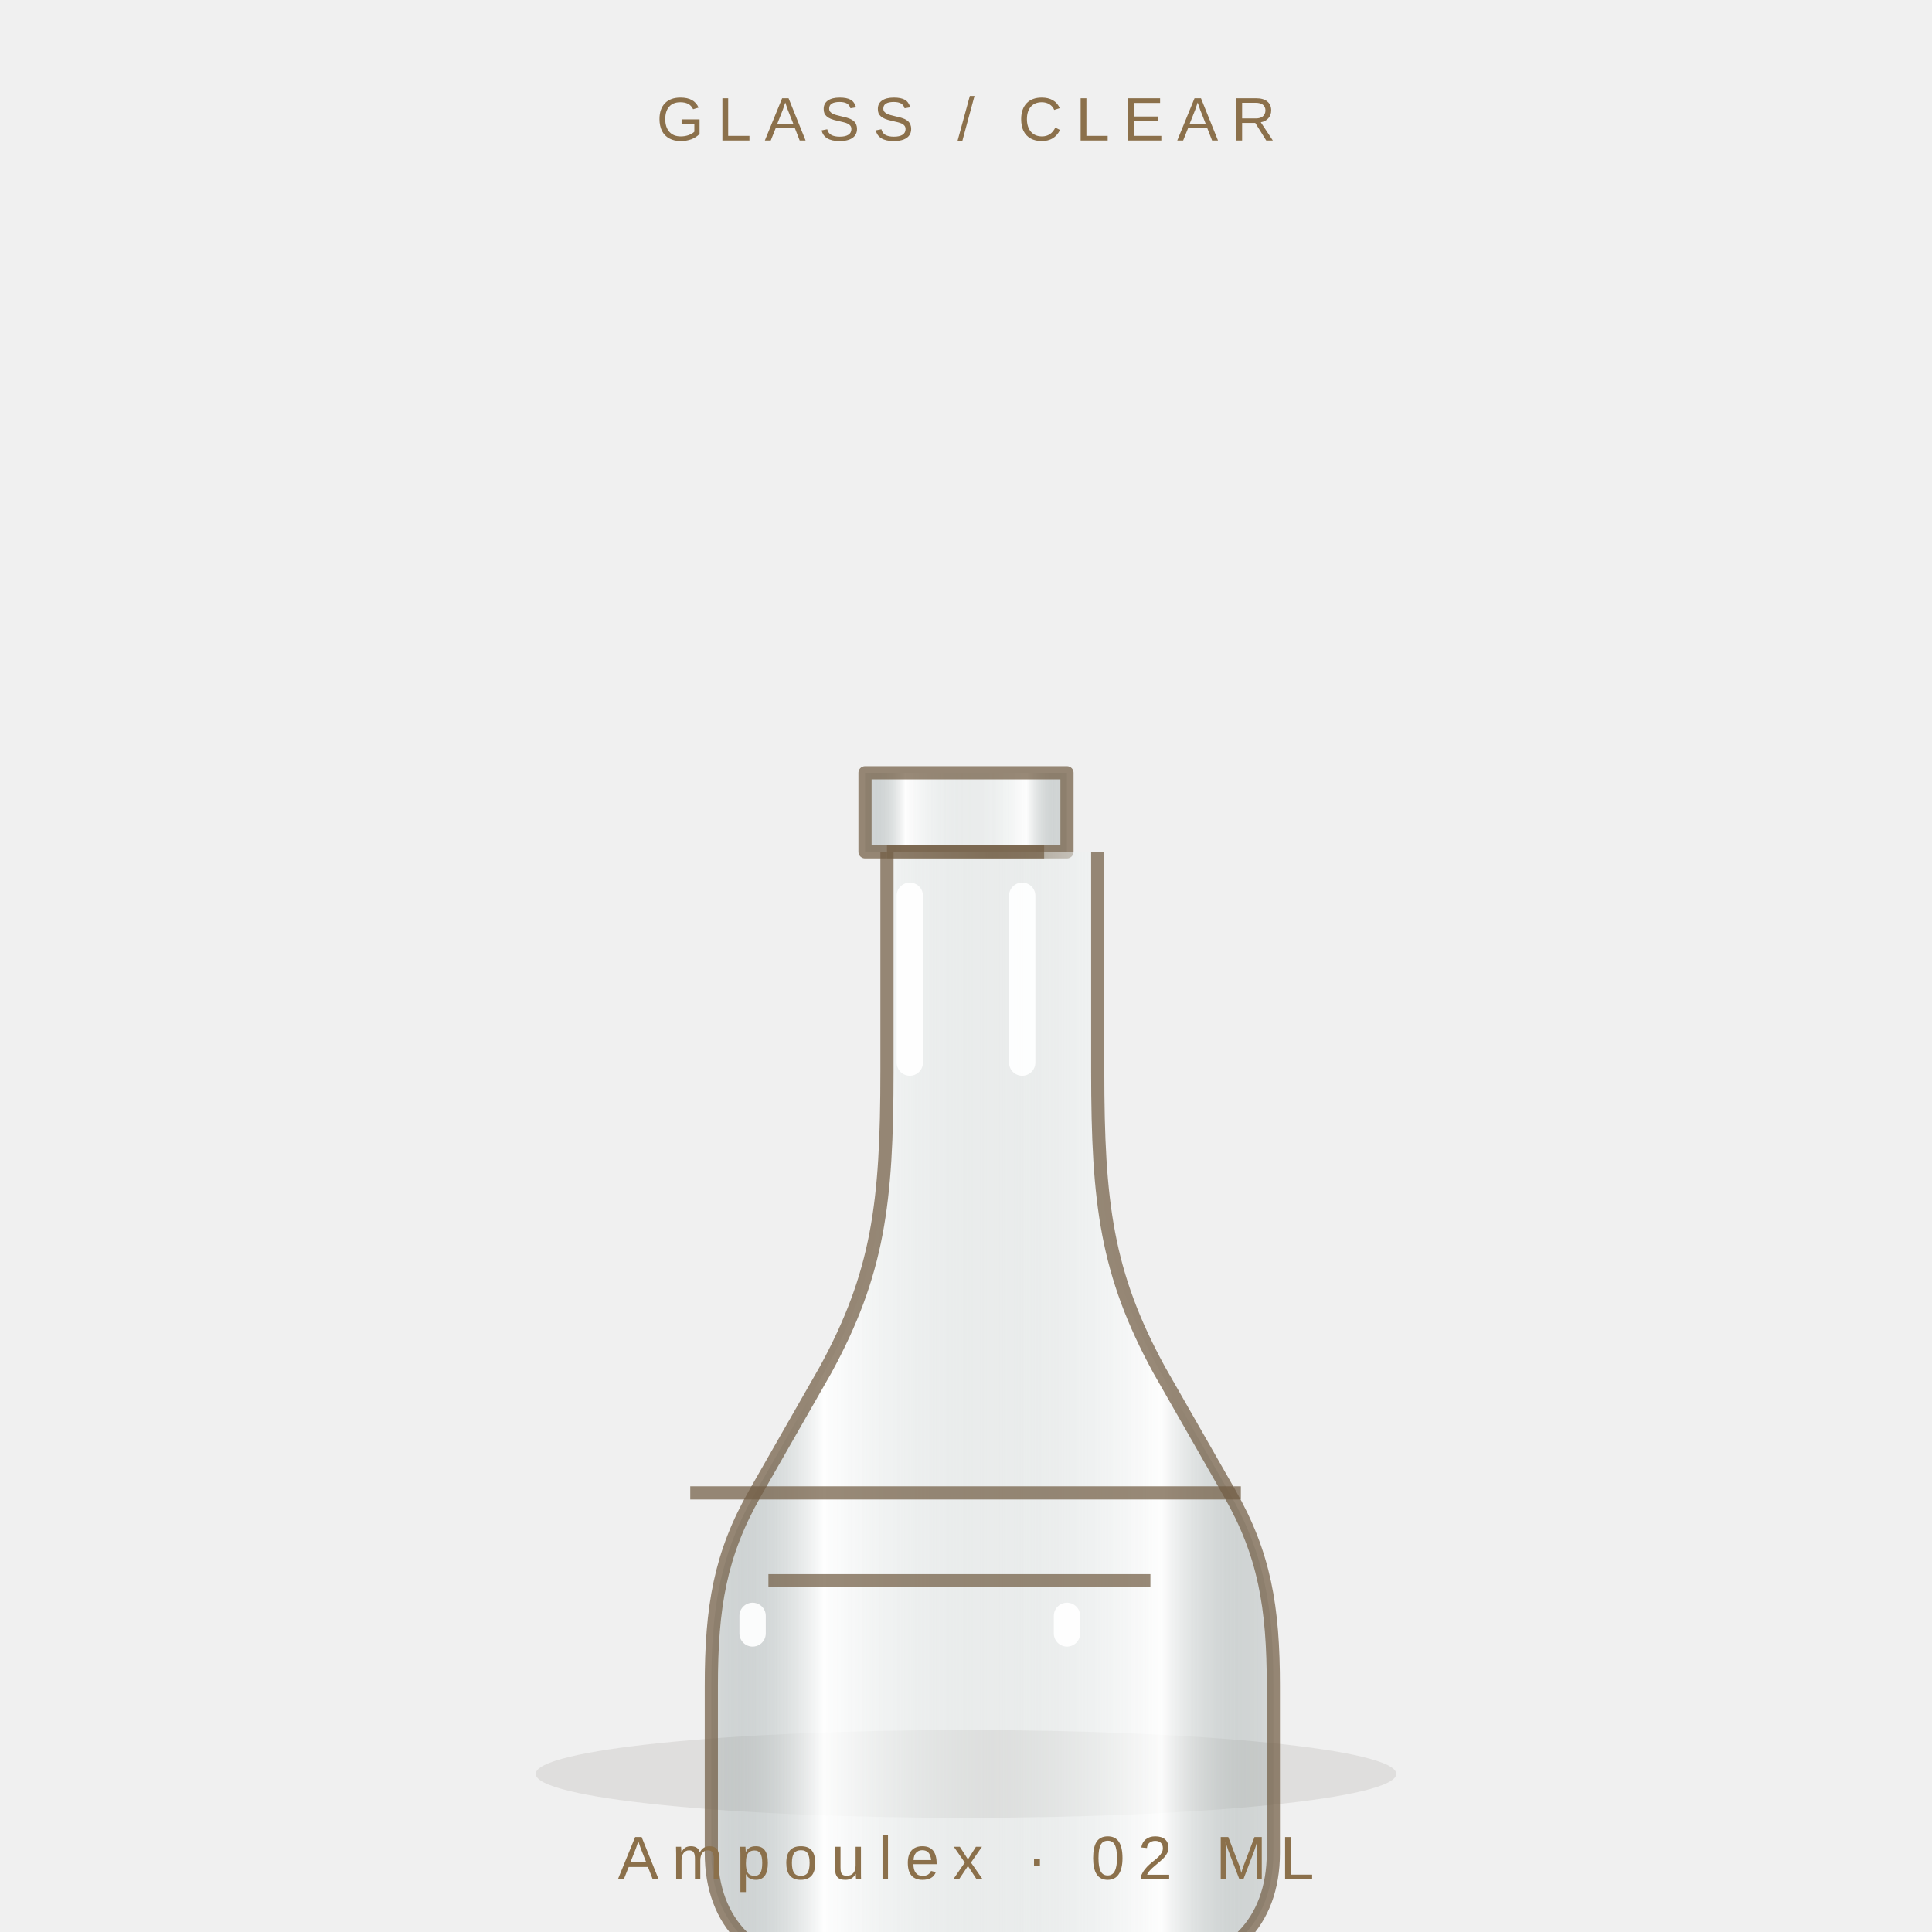
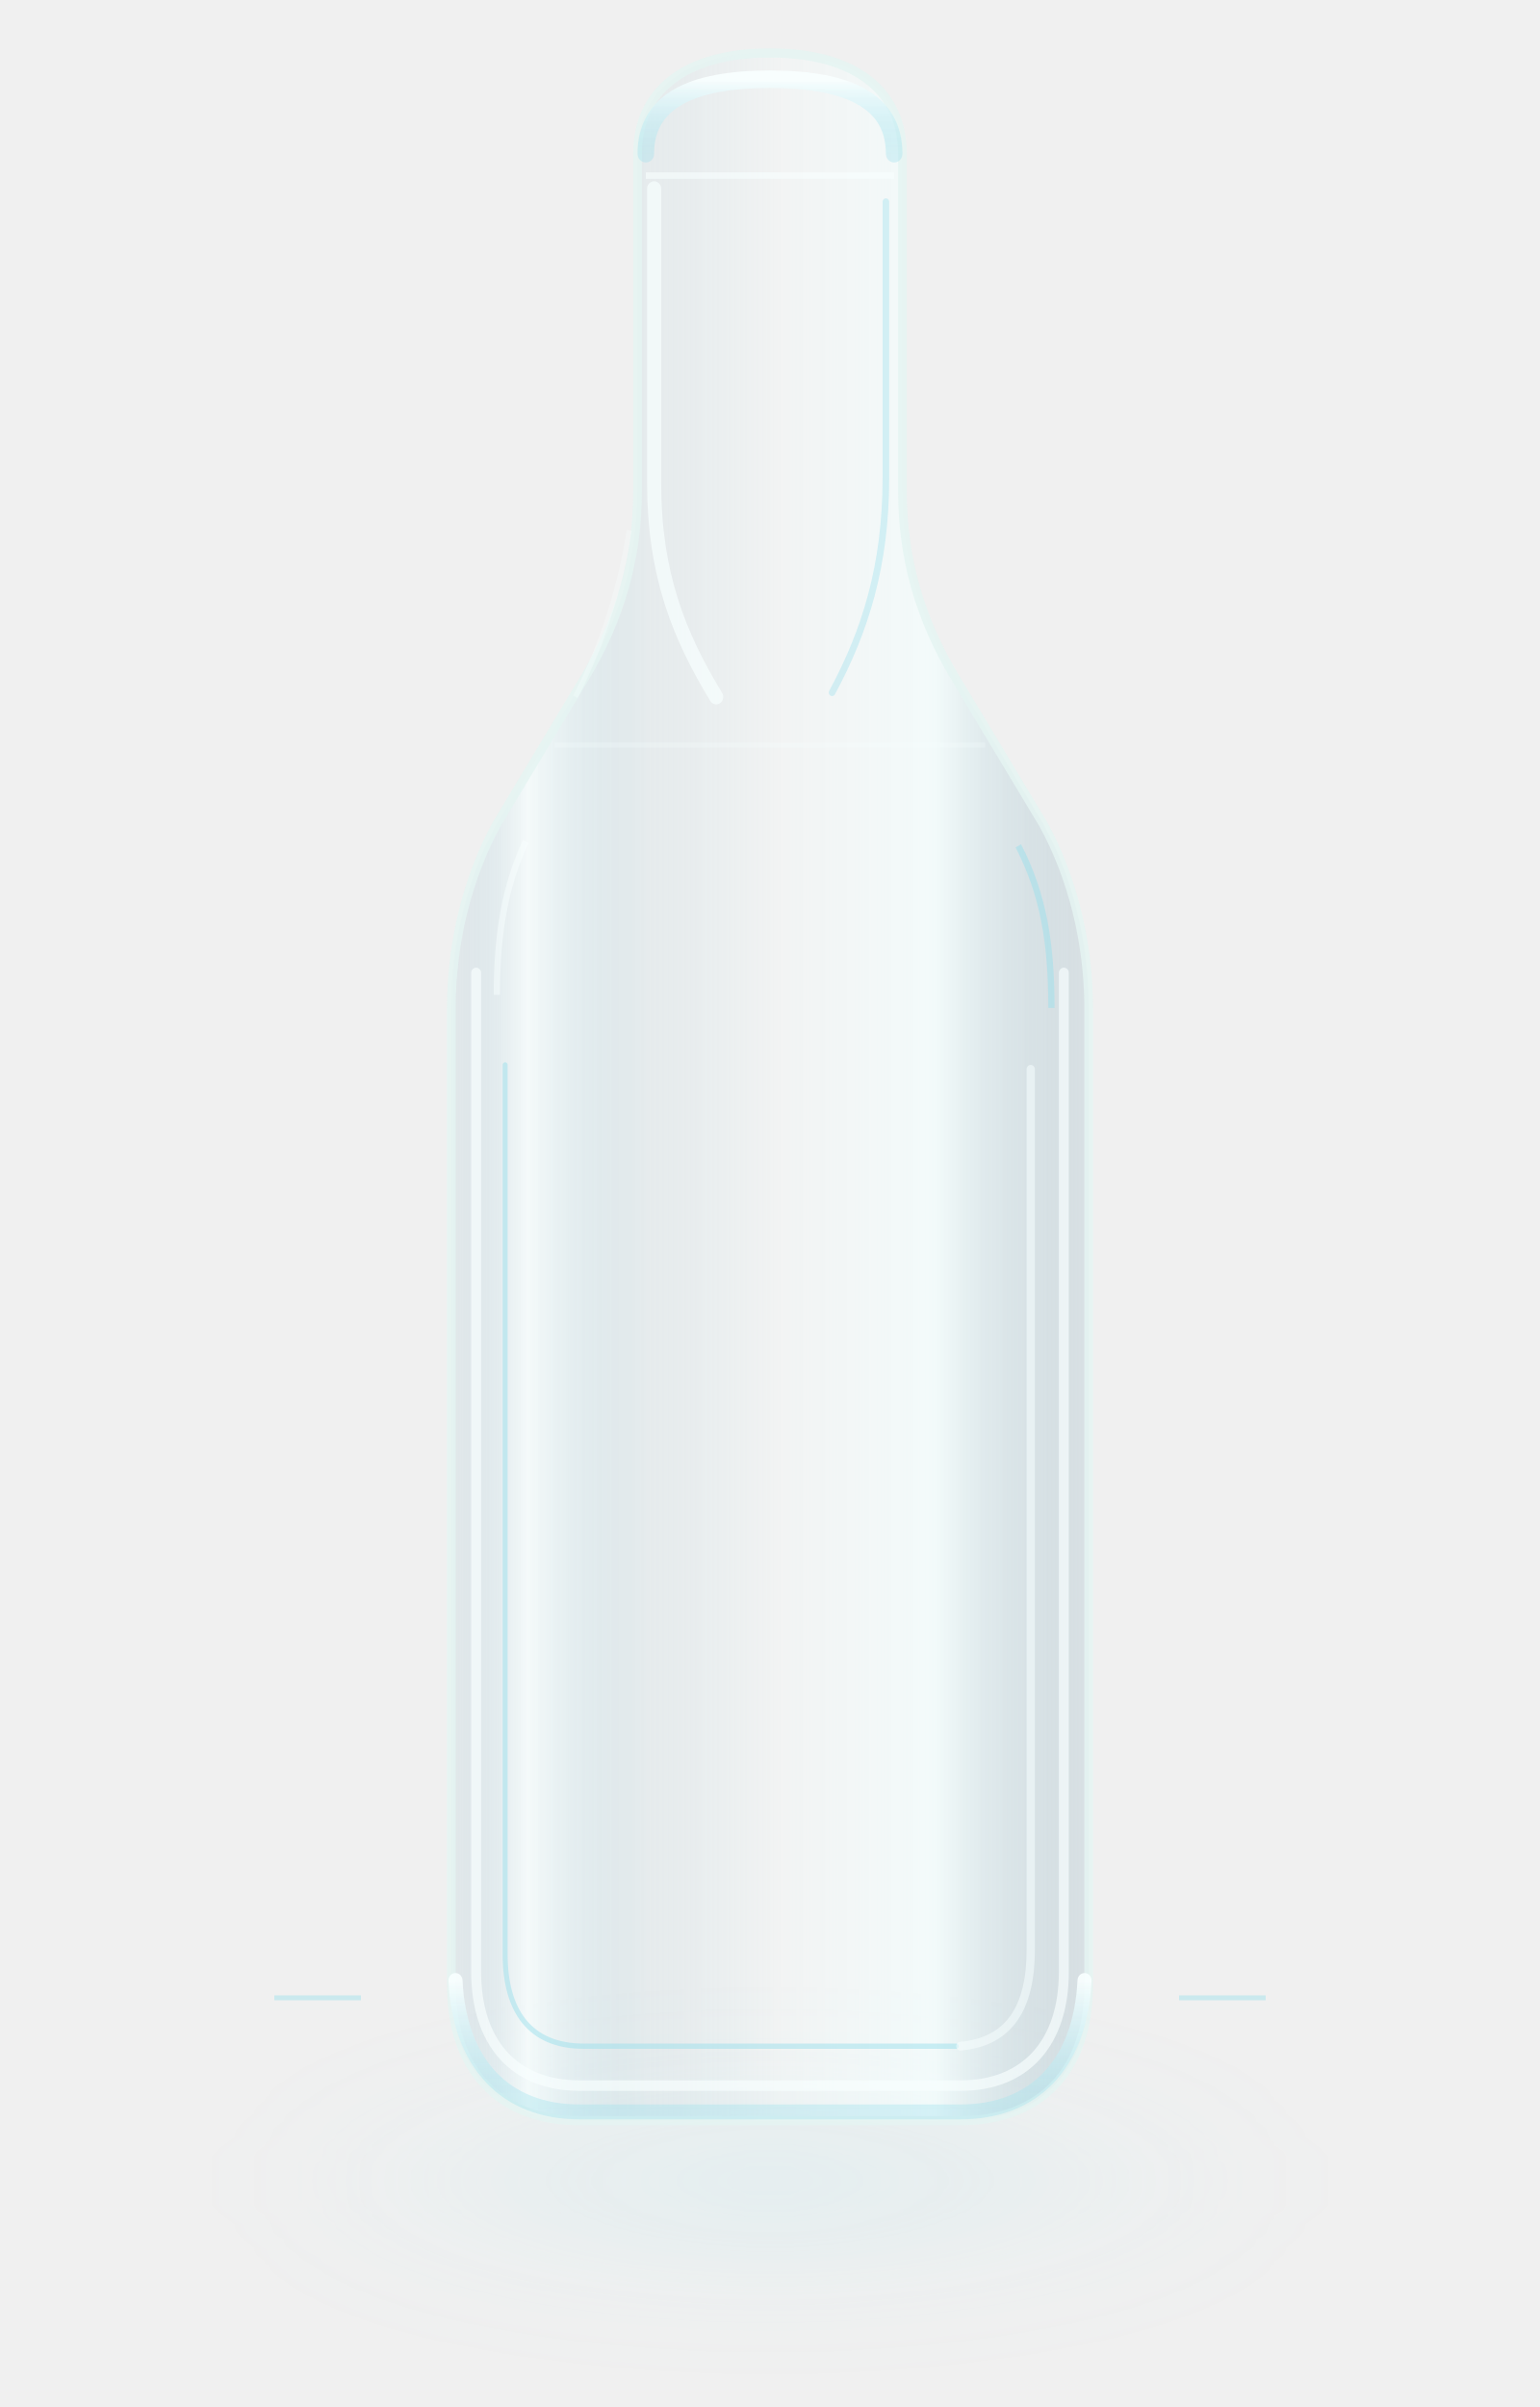
- <svg xmlns="http://www.w3.org/2000/svg" viewBox="0 0 220 220" role="img" aria-label="2 millilitre ampoule">
+ <svg xmlns="http://www.w3.org/2000/svg" viewBox="0 0 320 500" role="img" aria-label="2 millilitre clear glass ampoule illustration">
  <defs>
-     <linearGradient id="g" x1="0" x2="1">
-       <stop stop-color="#7c8b8c" stop-opacity=".22" />
-       <stop offset=".2" stop-color="#fff" stop-opacity=".92" />
-       <stop offset=".5" stop-color="#d8e0df" stop-opacity=".25" />
-       <stop offset=".8" stop-color="#fff" stop-opacity=".88" />
-       <stop offset="1" stop-color="#778685" stop-opacity=".2" />
+     <linearGradient id="glass" x1="0" y1="0" x2="1" y2="0">
+       <stop offset="0" stop-color="#a5c5d3" stop-opacity=".18" />
+       <stop offset=".12" stop-color="#f7ffff" stop-opacity=".68" />
+       <stop offset=".31" stop-color="#a4cbd7" stop-opacity=".13" />
+       <stop offset=".51" stop-color="#f7ffff" stop-opacity=".22" />
+       <stop offset=".76" stop-color="#f4ffff" stop-opacity=".7" />
+       <stop offset="1" stop-color="#8eafbd" stop-opacity=".24" />
    </linearGradient>
-     <linearGradient id="a" x1="0" x2="1">
-       <stop stop-color="#9a6429" stop-opacity=".45" />
-       <stop offset=".25" stop-color="#f1d69c" stop-opacity=".8" />
-       <stop offset=".52" stop-color="#b87729" stop-opacity=".3" />
-       <stop offset=".82" stop-color="#f5dfaa" stop-opacity=".76" />
-       <stop offset="1" stop-color="#8d5926" stop-opacity=".4" />
+     <linearGradient id="rim" x1="0" y1="0" x2="0" y2="1">
+       <stop stop-color="#f9ffff" stop-opacity=".92" />
+       <stop offset="1" stop-color="#9ce0ec" stop-opacity=".35" />
    </linearGradient>
+     <radialGradient id="aura">
+       <stop stop-color="#9ce0ec" stop-opacity=".18" />
+       <stop offset="1" stop-color="#9ce0ec" stop-opacity="0" />
+     </radialGradient>
+     <filter id="softGlow" x="-60%" y="-30%" width="220%" height="160%">
+       <feGaussianBlur stdDeviation="10" />
+     </filter>
  </defs>
-   <ellipse cx="110" cy="202" rx="49" ry="5" fill="#3c2c1e" opacity=".09" />
-   <g transform="translate(78 85)" stroke="#725d45" stroke-opacity=".72" stroke-width="1.5" stroke-linejoin="round">
-     <path d="M20.5 3h23.0v9h-23.0z" fill="url(#g)" />
-     <path d="M23.0 12v25c0 15-1 23-7 34l-8 14c-4 7-5 13-5 22v19c0 8 5 13 13 13h38c8 0 13-5 13-13V107c0-9-1-15-5-22l-8-14c-6-11-7-19-7-34V12" fill="url(#g)" />
-     <path d="M23.0 12h17.9m-40.3 73h62.7m-53.8 10h43.5" fill="none" />
-     <path d="M25.6 17v19m12.8-19v19m-30.7 63v2m35.8-2v2" stroke="#fff" stroke-opacity=".92" stroke-width="3" stroke-linecap="round" />
+   <ellipse cx="160" cy="453" rx="111" ry="27" fill="url(#aura)" filter="url(#softGlow)" />
+   <g transform="translate(160 11) scale(0.86 0.91) translate(-160 -11)">
+     <path d="M128 34 C128 20 139 11 160 11 C181 11 192 20 192 34 L192 111 C192 126 196 140 205 154 L226 187 C233 199 237 214 237 229 L237 452 C237 471 226 483 206 483 L114 483 C94 483 83 471 83 452 L83 229 C83 214 87 199 94 187 L115 154 C124 140 128 126 128 111 Z" fill="url(#glass)" stroke="#e6f5f2" stroke-opacity=".84" stroke-width="2.1" stroke-linejoin="round" />
+     <path d="M130 34 C130 22 141 17 160 17 C179 17 190 22 190 34" fill="none" stroke="url(#rim)" stroke-width="4" stroke-linecap="round" />
+     <path d="M130 39 H190" fill="none" stroke="#f9ffff" stroke-opacity=".58" stroke-width="1.5" />
+     <path d="M132 42 V109 C132 130 138 144 147 158" fill="none" stroke="#f9ffff" stroke-opacity=".68" stroke-width="3.4" stroke-linecap="round" />
+     <path d="M188 45 V108 C188 128 183 143 175 157" fill="none" stroke="#9ce0ec" stroke-opacity=".38" stroke-width="1.6" stroke-linecap="round" />
+     <path d="M113 158 C120 145 124 132 126 120" fill="none" stroke="#f9ffff" stroke-opacity=".3" stroke-width="1.2" />
+     <path d="M108 169 H212" fill="none" stroke="#f9ffff" stroke-opacity=".24" stroke-width="1.2" />
+     <path d="M89 221 V449 C89 465 98 475 114 475 H206 C222 475 231 465 231 449 V221" fill="none" stroke="#f9ffff" stroke-opacity=".65" stroke-width="2.4" stroke-linecap="round" />
+     <path d="M96 242 V445 C96 458 102 466 115 466 H205" fill="none" stroke="#9ce0ec" stroke-opacity=".5" stroke-width="1.2" stroke-linecap="round" />
+     <path d="M223 243 V444 C223 457 218 465 206 466" fill="none" stroke="#f9ffff" stroke-opacity=".52" stroke-width="2" stroke-linecap="round" />
+     <path d="M84 451 C85 470 96 481 114 481 H206 C224 481 235 470 236 451" fill="none" stroke="url(#rim)" stroke-width="3.4" stroke-linecap="round" />
+     <path d="M101 191 C96 201 94 212 94 226" fill="none" stroke="#f9ffff" stroke-opacity=".48" stroke-width="1.5" />
+     <path d="M220 192 C226 203 228 214 228 229" fill="none" stroke="#9ce0ec" stroke-opacity=".5" stroke-width="1.5" />
  </g>
-   <g fill="#8b704b" font-family="Arial,sans-serif" font-size="7" letter-spacing="1.5">
-     <text x="110" y="16" text-anchor="middle">GLASS / CLEAR</text>
-     <text x="110" y="214" text-anchor="middle">Ampoulex · 02 ML</text>
-   </g>
+   <path d="M57 415 H75 M245 415 H263" stroke="#9ce0ec" stroke-opacity=".45" stroke-width="1" />
</svg>
